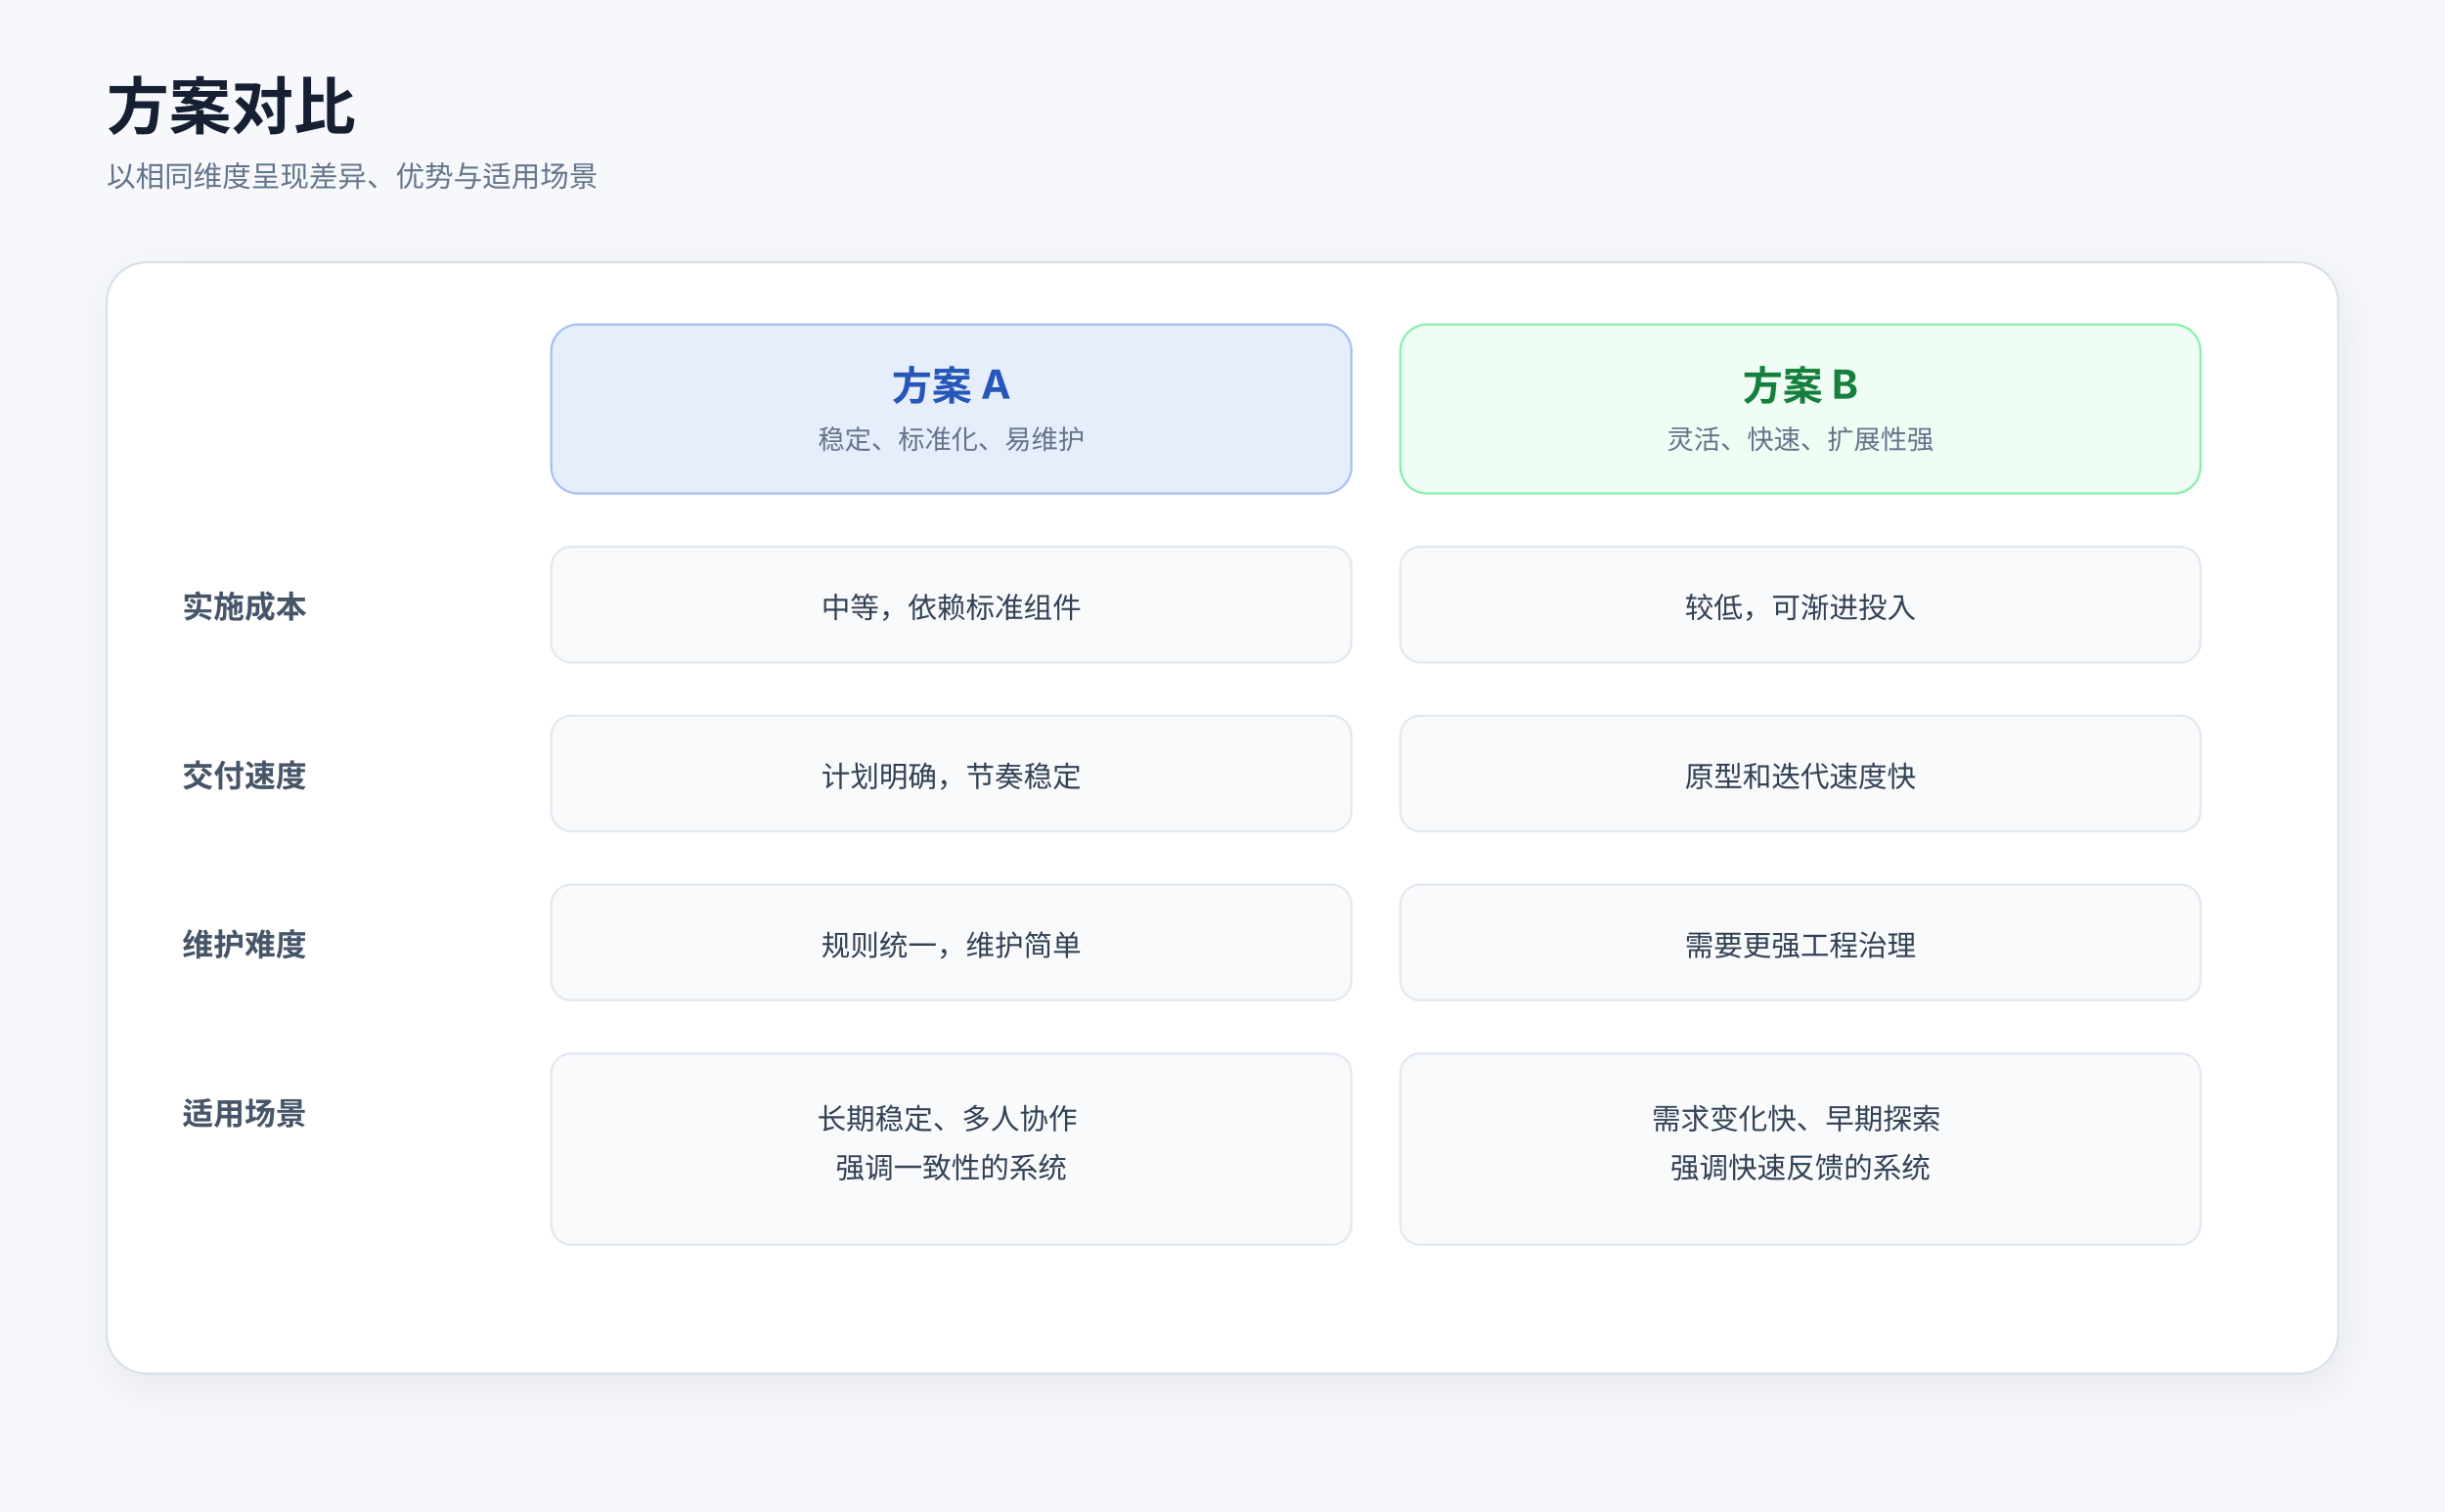
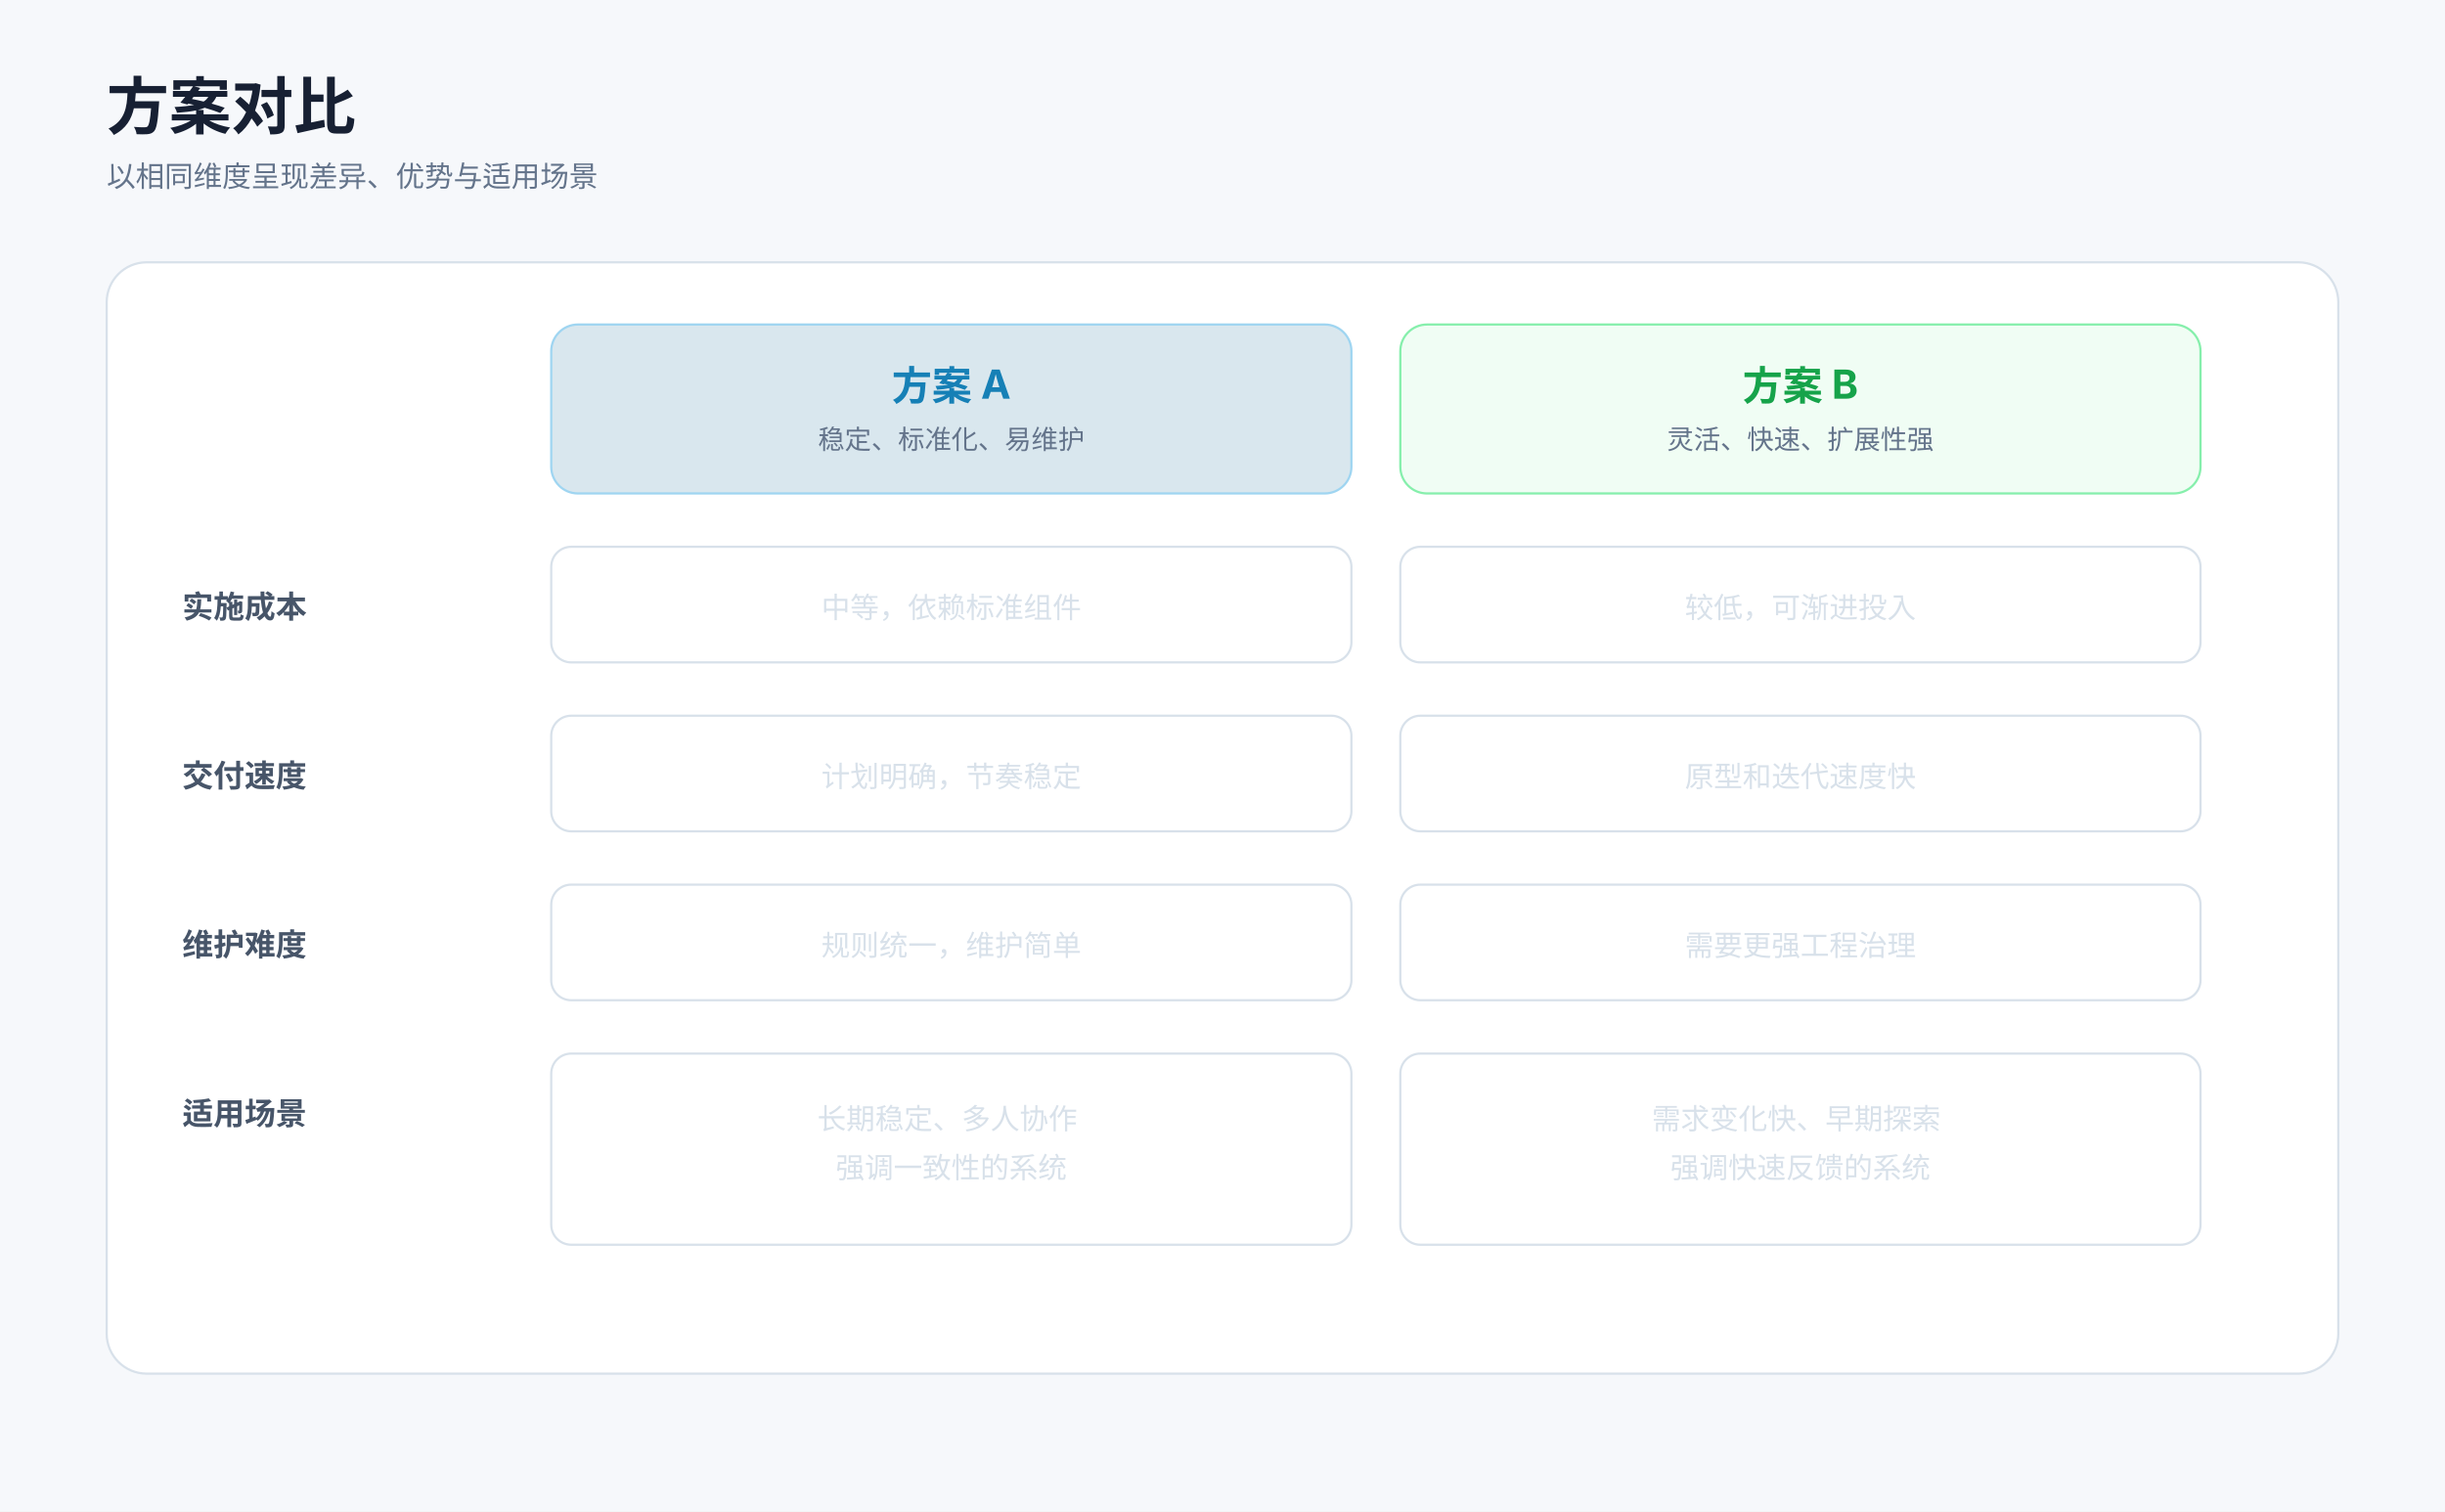
- <svg xmlns="http://www.w3.org/2000/svg" width="1100" height="680" viewBox="0 0 1100 680" role="img" aria-labelledby="title desc" font-family="Inter, Noto Sans SC, Microsoft YaHei, Arial, sans-serif">
+ <svg xmlns="http://www.w3.org/2000/svg" width="1100" height="680" viewBox="0 0 1100 680" role="img" aria-labelledby="title desc" font-family="Inter, Noto Sans SC, Microsoft YaHei, Arial, sans-serif" data-theme="vibrant" data-mode="light">
  <defs>
    <filter id="shadow" x="-10%" y="-10%" width="120%" height="130%">
-       <feDropShadow dy="6" stdDeviation="10" flood-color="#0F172A" flood-opacity="0.07" />
+       <feDropShadow dy="6" stdDeviation="10" flood-color="#F6F8FB" flood-opacity="0.07" />
    </filter>
  </defs>
  <rect width="1100" height="680" fill="#F6F8FB" />
  <text x="48" y="58" font-size="28" font-weight="700" fill="#172033">方案对比</text>
  <text x="48" y="84" font-size="13" fill="#64748B">以相同维度呈现差异、优势与适用场景</text>
  <rect x="48" y="118" width="1004" height="500" rx="18" fill="#FFFFFF" stroke="#D8E1EA" filter="url(#shadow)" />
-   <rect id="option-a" data-role="node" x="248" y="146" width="360" height="76" rx="12" fill="#E6EDFB" stroke="#A7C0F2" />
+   <rect id="option-a" data-role="node" x="248" y="146" width="360" height="76" rx="12" fill="#D9E7EE" stroke="#9FD5F1" />
  <rect id="option-b" data-role="node" x="630" y="146" width="360" height="76" rx="12" fill="#F0FDF4" stroke="#86EFAC" />
-   <text x="428" y="180" font-size="18" font-weight="700" text-anchor="middle" fill="#2656B8">方案 A</text>
+   <text x="428" y="180" font-size="18" font-weight="700" text-anchor="middle" fill="#1680B6">方案 A</text>
  <text x="428" y="202" font-size="12" text-anchor="middle" fill="#64748B">稳定、标准化、易维护</text>
-   <text x="810" y="180" font-size="18" font-weight="700" text-anchor="middle" fill="#15803D">方案 B</text>
+   <text x="810" y="180" font-size="18" font-weight="700" text-anchor="middle" fill="#16A34A">方案 B</text>
  <text x="810" y="202" font-size="12" text-anchor="middle" fill="#64748B">灵活、快速、扩展性强</text>
  <g font-size="14" font-weight="600" fill="#475569">
    <text x="82" y="278">实施成本</text>
    <text x="82" y="354">交付速度</text>
    <text x="82" y="430">维护难度</text>
    <text x="82" y="506">适用场景</text>
  </g>
-   <g fill="#F8FAFC" stroke="#E2E8F0">
+   <g fill="#FFFFFF" stroke="#D8E1EA">
    <rect x="248" y="246" width="360" height="52" rx="9" />
    <rect x="630" y="246" width="360" height="52" rx="9" />
    <rect x="248" y="322" width="360" height="52" rx="9" />
    <rect x="630" y="322" width="360" height="52" rx="9" />
    <rect x="248" y="398" width="360" height="52" rx="9" />
    <rect x="630" y="398" width="360" height="52" rx="9" />
    <rect x="248" y="474" width="360" height="86" rx="9" />
    <rect x="630" y="474" width="360" height="86" rx="9" />
  </g>
-   <g font-size="13" fill="#334155" text-anchor="middle">
+   <g font-size="13" fill="#D8E1EA" text-anchor="middle">
    <text x="428" y="278">中等，依赖标准组件</text>
    <text x="810" y="278">较低，可渐进投入</text>
    <text x="428" y="354">计划明确，节奏稳定</text>
    <text x="810" y="354">原型和迭代速度快</text>
    <text x="428" y="430">规则统一，维护简单</text>
    <text x="810" y="430">需要更强工程治理</text>
    <text x="428" y="508">
      <tspan x="428">长期稳定、多人协作</tspan>
      <tspan x="428" dy="22">强调一致性的系统</tspan>
    </text>
    <text x="810" y="508">
      <tspan x="810">需求变化快、早期探索</tspan>
      <tspan x="810" dy="22">强调快速反馈的系统</tspan>
    </text>
  </g>
</svg>
